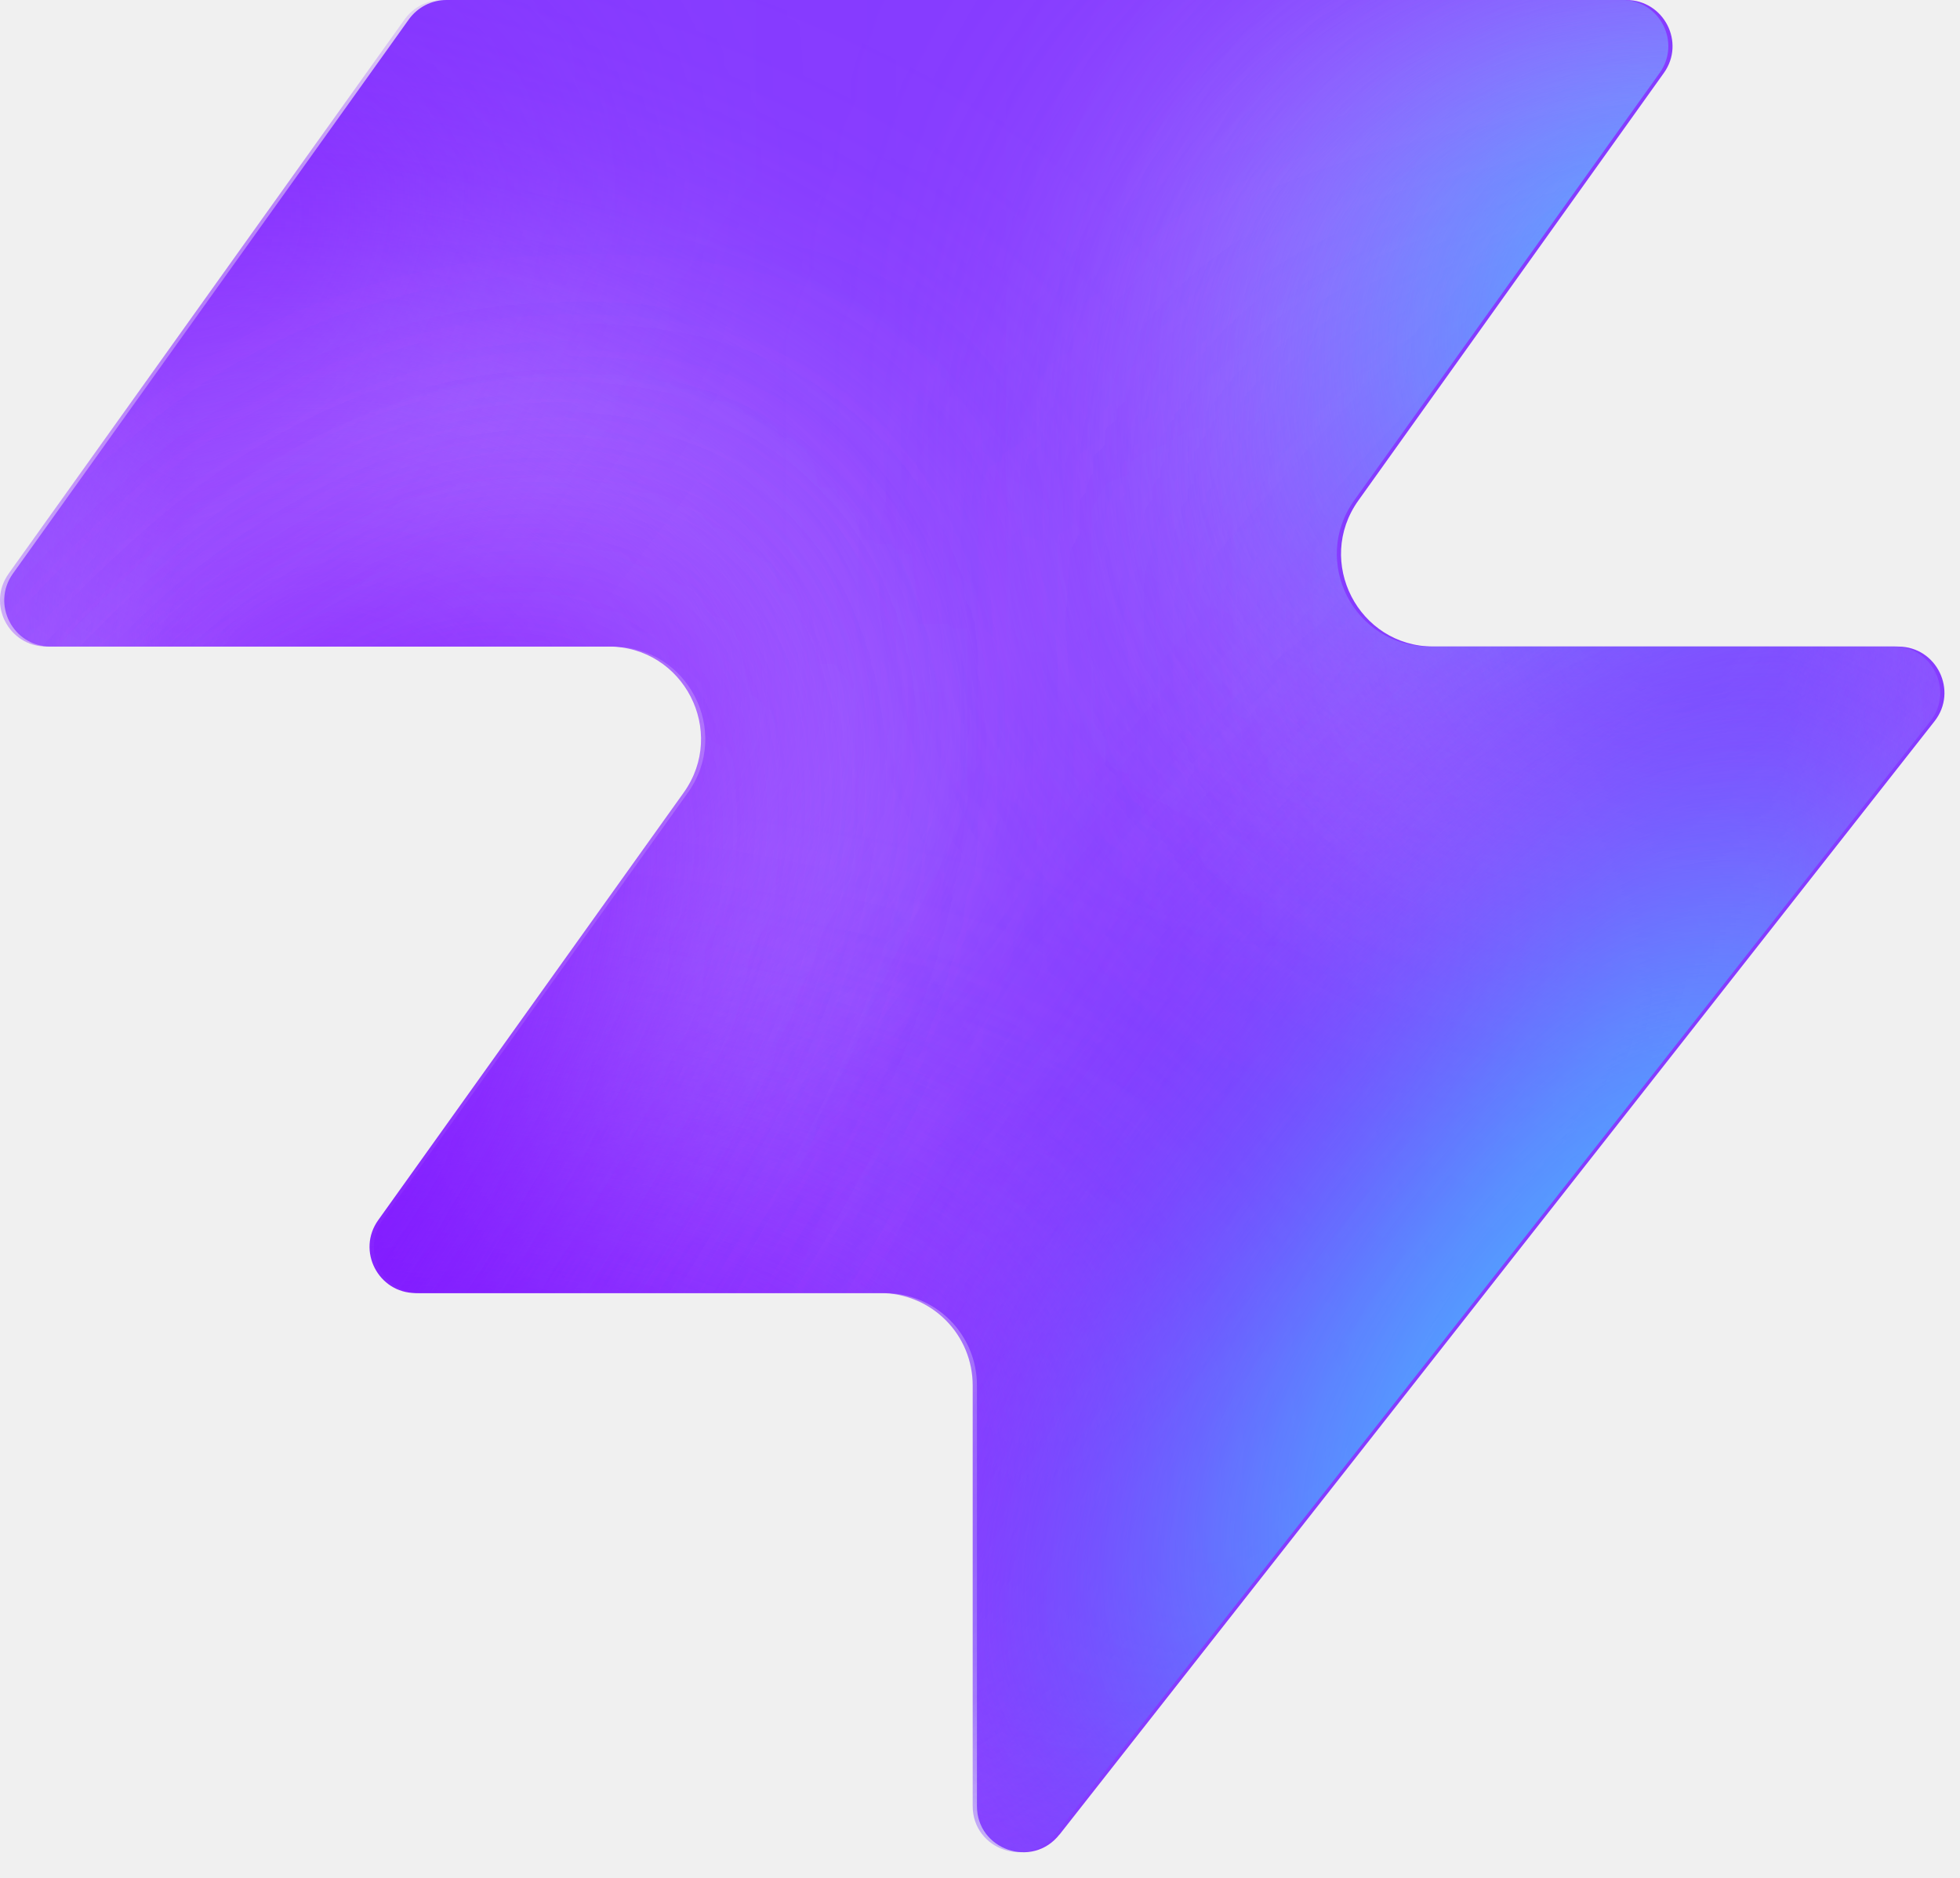
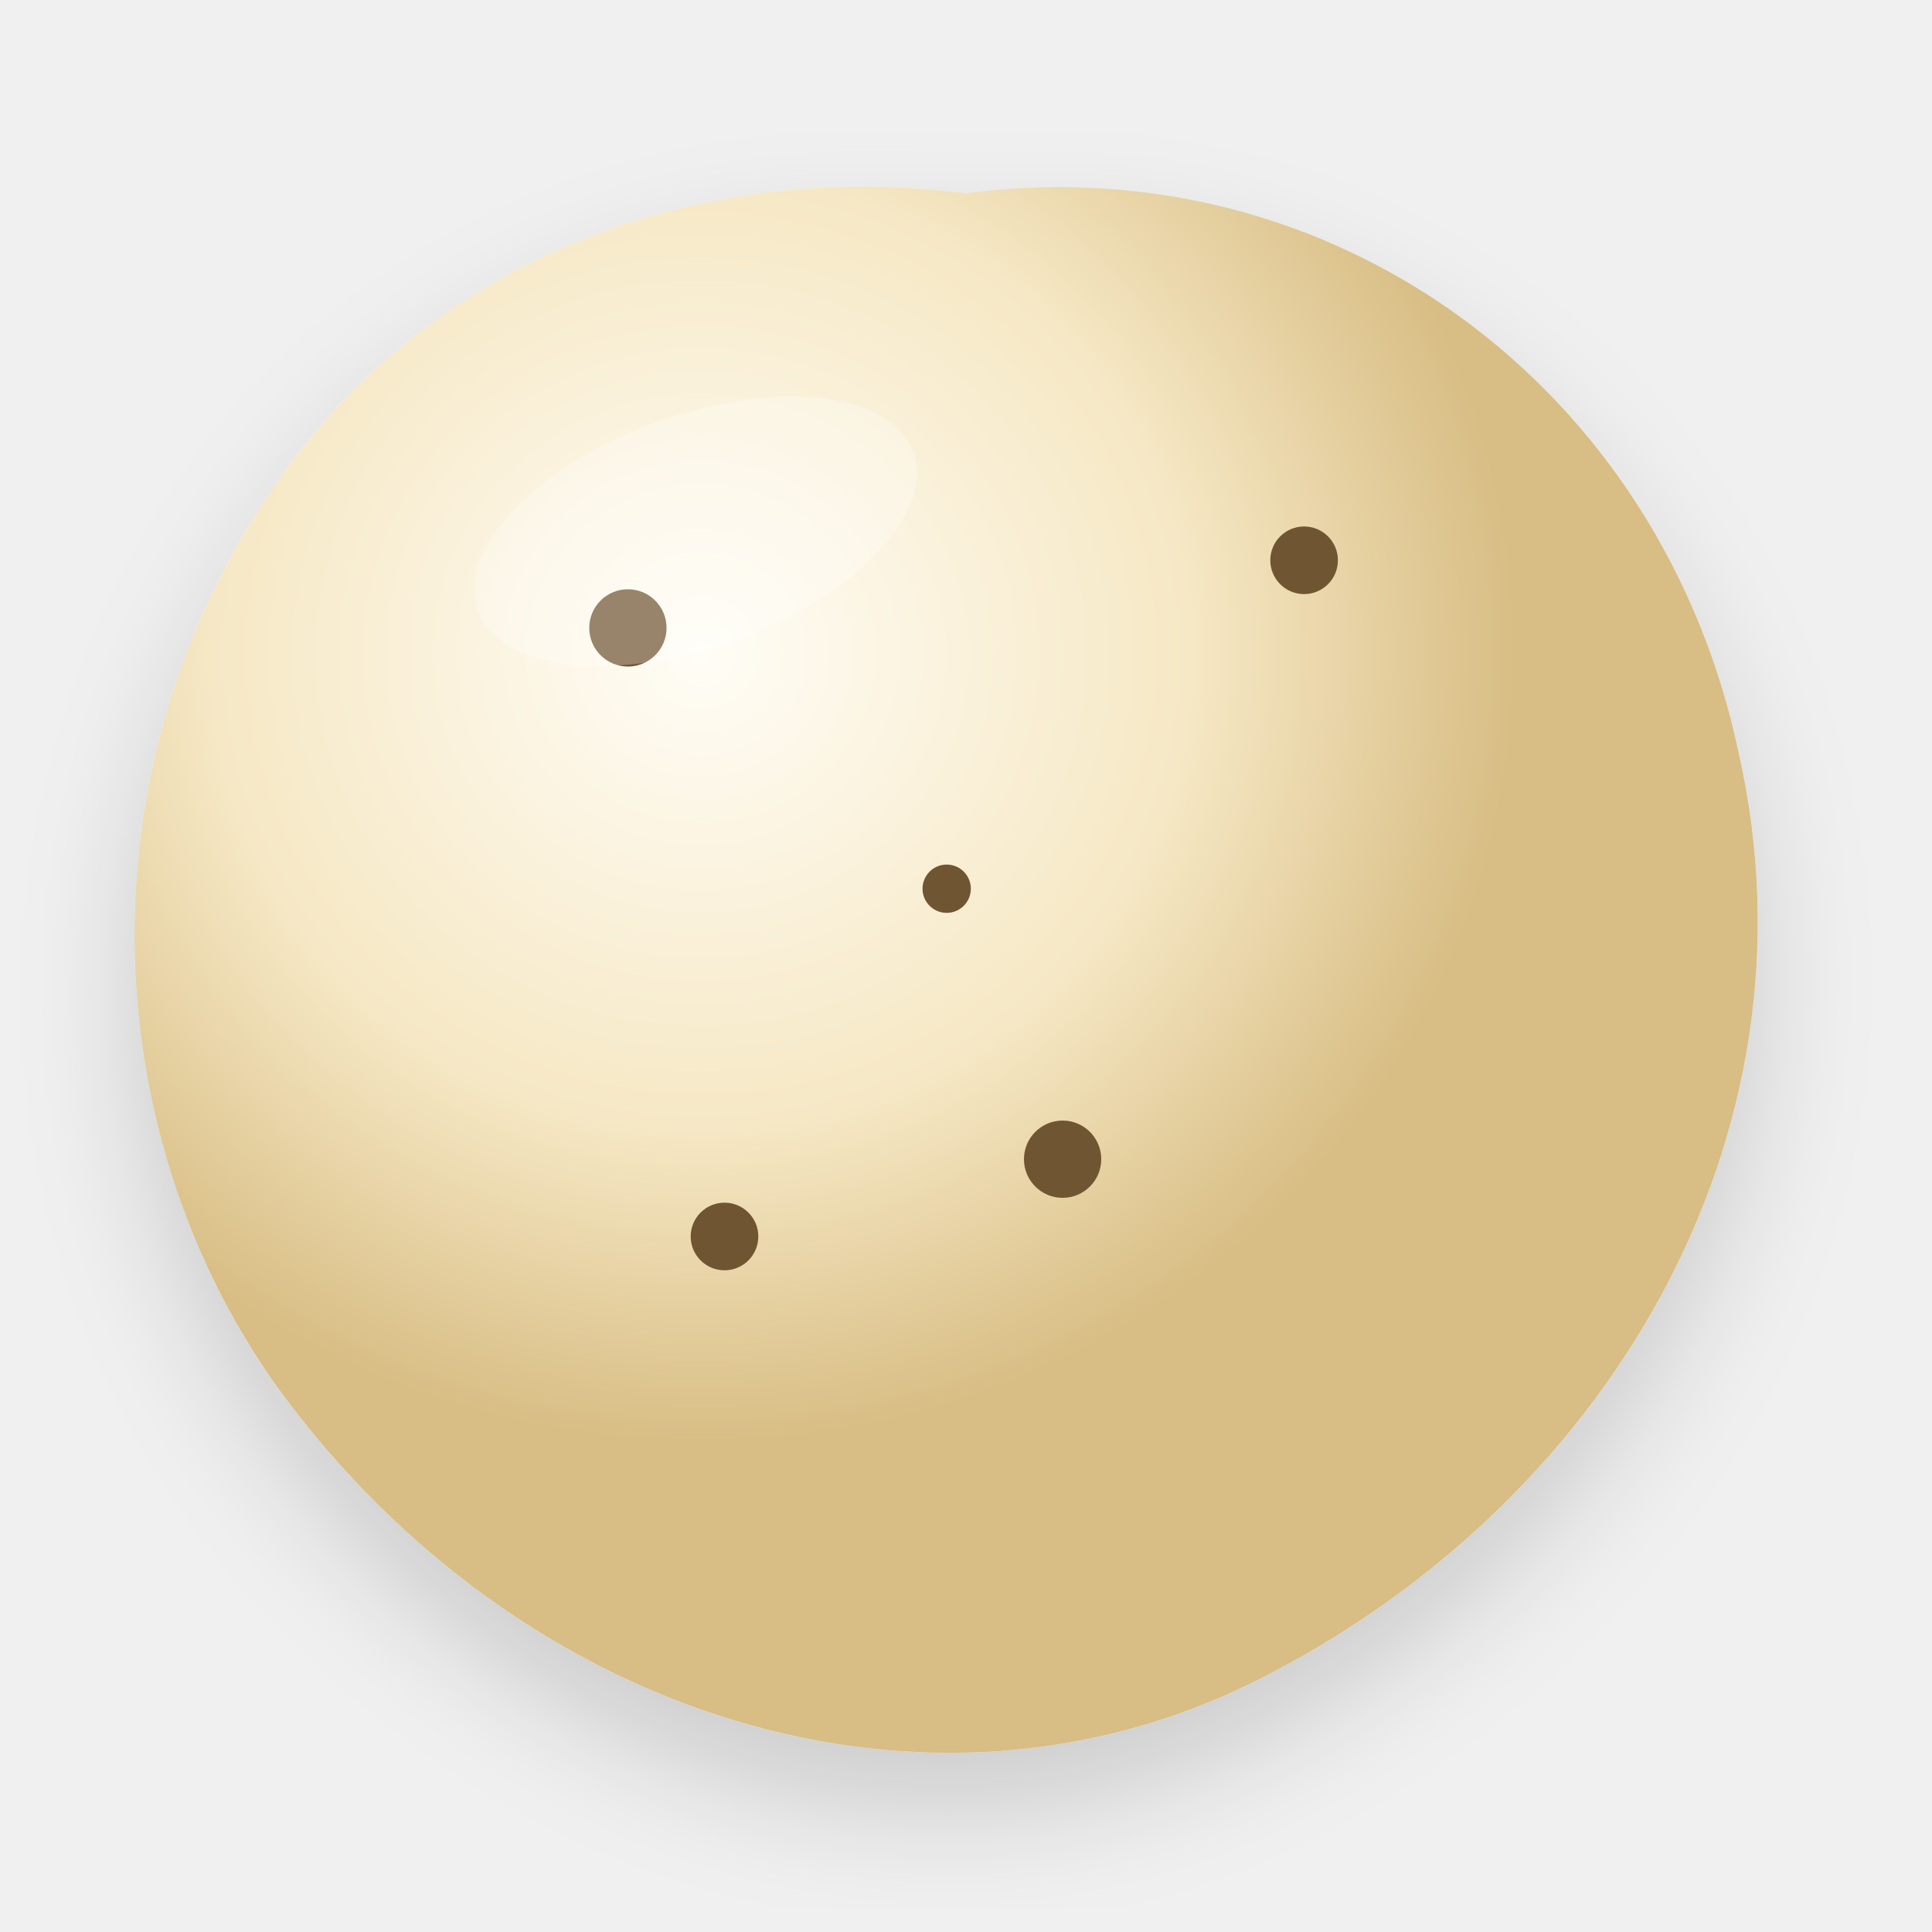
- <svg xmlns="http://www.w3.org/2000/svg" width="48" height="46" fill="none" viewBox="0 0 48 46">
-   <path fill="#863bff" d="M25.946 44.938c-.664.845-2.021.375-2.021-.698V33.937a2.26 2.26 0 0 0-2.262-2.262H10.287c-.92 0-1.456-1.04-.92-1.788l7.48-10.471c1.07-1.497 0-3.578-1.842-3.578H1.237c-.92 0-1.456-1.04-.92-1.788L10.013.474c.214-.297.556-.474.92-.474h28.894c.92 0 1.456 1.04.92 1.788l-7.48 10.471c-1.07 1.498 0 3.579 1.842 3.579h11.377c.943 0 1.473 1.088.89 1.83L25.947 44.94z" style="fill:#863bff;fill:color(display-p3 .525 .23 1);fill-opacity:1" />
-   <mask id="a" width="48" height="46" x="0" y="0" maskUnits="userSpaceOnUse" style="mask-type:alpha">
-     <path fill="#000" d="M25.842 44.938c-.664.844-2.021.375-2.021-.698V33.937a2.26 2.26 0 0 0-2.262-2.262H10.183c-.92 0-1.456-1.04-.92-1.788l7.48-10.471c1.07-1.498 0-3.579-1.842-3.579H1.133c-.92 0-1.456-1.04-.92-1.787L9.91.473c.214-.297.556-.474.92-.474h28.894c.92 0 1.456 1.04.92 1.788l-7.48 10.471c-1.07 1.498 0 3.578 1.842 3.578h11.377c.943 0 1.473 1.088.89 1.832L25.843 44.94z" style="fill:#000;fill-opacity:1" />
-   </mask>
-   <g mask="url(#a)">
-     <g filter="url(#b)">
-       <ellipse cx="5.508" cy="14.704" fill="#ede6ff" rx="5.508" ry="14.704" style="fill:#ede6ff;fill:color(display-p3 .927 .903 1);fill-opacity:1" transform="matrix(.00324 1 1 -.00324 -4.47 31.516)" />
-     </g>
-     <g filter="url(#c)">
-       <ellipse cx="10.399" cy="29.851" fill="#ede6ff" rx="10.399" ry="29.851" style="fill:#ede6ff;fill:color(display-p3 .927 .903 1);fill-opacity:1" transform="matrix(.00324 1 1 -.00324 -39.328 7.883)" />
-     </g>
-     <g filter="url(#d)">
-       <ellipse cx="5.508" cy="30.487" fill="#7e14ff" rx="5.508" ry="30.487" style="fill:#7e14ff;fill:color(display-p3 .492 .077 1);fill-opacity:1" transform="rotate(89.814 -25.913 -14.639)scale(1 -1)" />
-     </g>
-     <g filter="url(#e)">
-       <ellipse cx="5.508" cy="30.599" fill="#7e14ff" rx="5.508" ry="30.599" style="fill:#7e14ff;fill:color(display-p3 .492 .077 1);fill-opacity:1" transform="rotate(89.814 -32.644 -3.334)scale(1 -1)" />
-     </g>
-     <g filter="url(#f)">
-       <ellipse cx="5.508" cy="30.599" fill="#7e14ff" rx="5.508" ry="30.599" style="fill:#7e14ff;fill:color(display-p3 .492 .077 1);fill-opacity:1" transform="matrix(.00324 1 1 -.00324 -34.34 30.47)" />
-     </g>
-     <g filter="url(#g)">
-       <ellipse cx="14.072" cy="22.078" fill="#ede6ff" rx="14.072" ry="22.078" style="fill:#ede6ff;fill:color(display-p3 .927 .903 1);fill-opacity:1" transform="rotate(93.35 24.506 48.493)scale(-1 1)" />
-     </g>
-     <g filter="url(#h)">
-       <ellipse cx="3.47" cy="21.501" fill="#7e14ff" rx="3.47" ry="21.501" style="fill:#7e14ff;fill:color(display-p3 .492 .077 1);fill-opacity:1" transform="rotate(89.009 28.708 47.59)scale(-1 1)" />
-     </g>
-     <g filter="url(#i)">
-       <ellipse cx="3.47" cy="21.501" fill="#7e14ff" rx="3.47" ry="21.501" style="fill:#7e14ff;fill:color(display-p3 .492 .077 1);fill-opacity:1" transform="rotate(89.009 28.708 47.59)scale(-1 1)" />
-     </g>
-     <g filter="url(#j)">
-       <ellipse cx=".387" cy="8.972" fill="#7e14ff" rx="4.407" ry="29.108" style="fill:#7e14ff;fill:color(display-p3 .492 .077 1);fill-opacity:1" transform="rotate(39.51 .387 8.972)" />
-     </g>
-     <g filter="url(#k)">
-       <ellipse cx="47.523" cy="-6.092" fill="#7e14ff" rx="4.407" ry="29.108" style="fill:#7e14ff;fill:color(display-p3 .492 .077 1);fill-opacity:1" transform="rotate(37.892 47.523 -6.092)" />
-     </g>
-     <g filter="url(#l)">
-       <ellipse cx="41.412" cy="6.333" fill="#47bfff" rx="5.971" ry="9.665" style="fill:#47bfff;fill:color(display-p3 .28 .748 1);fill-opacity:1" transform="rotate(37.892 41.412 6.333)" />
-     </g>
-     <g filter="url(#m)">
-       <ellipse cx="-1.879" cy="38.332" fill="#7e14ff" rx="4.407" ry="29.108" style="fill:#7e14ff;fill:color(display-p3 .492 .077 1);fill-opacity:1" transform="rotate(37.892 -1.88 38.332)" />
-     </g>
-     <g filter="url(#n)">
-       <ellipse cx="-1.879" cy="38.332" fill="#7e14ff" rx="4.407" ry="29.108" style="fill:#7e14ff;fill:color(display-p3 .492 .077 1);fill-opacity:1" transform="rotate(37.892 -1.88 38.332)" />
-     </g>
-     <g filter="url(#o)">
-       <ellipse cx="35.651" cy="29.907" fill="#7e14ff" rx="4.407" ry="29.108" style="fill:#7e14ff;fill:color(display-p3 .492 .077 1);fill-opacity:1" transform="rotate(37.892 35.651 29.907)" />
-     </g>
-     <g filter="url(#p)">
-       <ellipse cx="38.418" cy="32.4" fill="#47bfff" rx="5.971" ry="15.297" style="fill:#47bfff;fill:color(display-p3 .28 .748 1);fill-opacity:1" transform="rotate(37.892 38.418 32.4)" />
-     </g>
-   </g>
+ <svg xmlns="http://www.w3.org/2000/svg" viewBox="0 0 200 200">
  <defs>
-     <filter id="b" width="60.045" height="41.654" x="-19.77" y="16.149" color-interpolation-filters="sRGB" filterUnits="userSpaceOnUse">
-       <feFlood flood-opacity="0" result="BackgroundImageFix" />
-       <feBlend in="SourceGraphic" in2="BackgroundImageFix" result="shape" />
-       <feGaussianBlur result="effect1_foregroundBlur_2002_17158" stdDeviation="7.659" />
-     </filter>
-     <filter id="c" width="90.34" height="51.437" x="-54.613" y="-7.533" color-interpolation-filters="sRGB" filterUnits="userSpaceOnUse">
-       <feFlood flood-opacity="0" result="BackgroundImageFix" />
-       <feBlend in="SourceGraphic" in2="BackgroundImageFix" result="shape" />
-       <feGaussianBlur result="effect1_foregroundBlur_2002_17158" stdDeviation="7.659" />
-     </filter>
-     <filter id="d" width="79.355" height="29.4" x="-49.64" y="2.03" color-interpolation-filters="sRGB" filterUnits="userSpaceOnUse">
-       <feFlood flood-opacity="0" result="BackgroundImageFix" />
-       <feBlend in="SourceGraphic" in2="BackgroundImageFix" result="shape" />
-       <feGaussianBlur result="effect1_foregroundBlur_2002_17158" stdDeviation="4.596" />
-     </filter>
-     <filter id="e" width="79.579" height="29.4" x="-45.045" y="20.029" color-interpolation-filters="sRGB" filterUnits="userSpaceOnUse">
-       <feFlood flood-opacity="0" result="BackgroundImageFix" />
-       <feBlend in="SourceGraphic" in2="BackgroundImageFix" result="shape" />
-       <feGaussianBlur result="effect1_foregroundBlur_2002_17158" stdDeviation="4.596" />
-     </filter>
-     <filter id="f" width="79.579" height="29.4" x="-43.513" y="21.178" color-interpolation-filters="sRGB" filterUnits="userSpaceOnUse">
-       <feFlood flood-opacity="0" result="BackgroundImageFix" />
-       <feBlend in="SourceGraphic" in2="BackgroundImageFix" result="shape" />
-       <feGaussianBlur result="effect1_foregroundBlur_2002_17158" stdDeviation="4.596" />
-     </filter>
-     <filter id="g" width="74.749" height="58.852" x="15.756" y="-17.901" color-interpolation-filters="sRGB" filterUnits="userSpaceOnUse">
-       <feFlood flood-opacity="0" result="BackgroundImageFix" />
-       <feBlend in="SourceGraphic" in2="BackgroundImageFix" result="shape" />
-       <feGaussianBlur result="effect1_foregroundBlur_2002_17158" stdDeviation="7.659" />
-     </filter>
-     <filter id="h" width="61.377" height="25.362" x="23.548" y="2.284" color-interpolation-filters="sRGB" filterUnits="userSpaceOnUse">
-       <feFlood flood-opacity="0" result="BackgroundImageFix" />
-       <feBlend in="SourceGraphic" in2="BackgroundImageFix" result="shape" />
-       <feGaussianBlur result="effect1_foregroundBlur_2002_17158" stdDeviation="4.596" />
-     </filter>
-     <filter id="i" width="61.377" height="25.362" x="23.548" y="2.284" color-interpolation-filters="sRGB" filterUnits="userSpaceOnUse">
-       <feFlood flood-opacity="0" result="BackgroundImageFix" />
-       <feBlend in="SourceGraphic" in2="BackgroundImageFix" result="shape" />
-       <feGaussianBlur result="effect1_foregroundBlur_2002_17158" stdDeviation="4.596" />
-     </filter>
-     <filter id="j" width="56.045" height="63.649" x="-27.636" y="-22.853" color-interpolation-filters="sRGB" filterUnits="userSpaceOnUse">
-       <feFlood flood-opacity="0" result="BackgroundImageFix" />
-       <feBlend in="SourceGraphic" in2="BackgroundImageFix" result="shape" />
-       <feGaussianBlur result="effect1_foregroundBlur_2002_17158" stdDeviation="4.596" />
-     </filter>
-     <filter id="k" width="54.814" height="64.646" x="20.116" y="-38.415" color-interpolation-filters="sRGB" filterUnits="userSpaceOnUse">
-       <feFlood flood-opacity="0" result="BackgroundImageFix" />
-       <feBlend in="SourceGraphic" in2="BackgroundImageFix" result="shape" />
-       <feGaussianBlur result="effect1_foregroundBlur_2002_17158" stdDeviation="4.596" />
-     </filter>
-     <filter id="l" width="33.541" height="35.313" x="24.641" y="-11.323" color-interpolation-filters="sRGB" filterUnits="userSpaceOnUse">
-       <feFlood flood-opacity="0" result="BackgroundImageFix" />
-       <feBlend in="SourceGraphic" in2="BackgroundImageFix" result="shape" />
-       <feGaussianBlur result="effect1_foregroundBlur_2002_17158" stdDeviation="4.596" />
-     </filter>
-     <filter id="m" width="54.814" height="64.646" x="-29.286" y="6.009" color-interpolation-filters="sRGB" filterUnits="userSpaceOnUse">
-       <feFlood flood-opacity="0" result="BackgroundImageFix" />
-       <feBlend in="SourceGraphic" in2="BackgroundImageFix" result="shape" />
-       <feGaussianBlur result="effect1_foregroundBlur_2002_17158" stdDeviation="4.596" />
-     </filter>
-     <filter id="n" width="54.814" height="64.646" x="-29.286" y="6.009" color-interpolation-filters="sRGB" filterUnits="userSpaceOnUse">
-       <feFlood flood-opacity="0" result="BackgroundImageFix" />
-       <feBlend in="SourceGraphic" in2="BackgroundImageFix" result="shape" />
-       <feGaussianBlur result="effect1_foregroundBlur_2002_17158" stdDeviation="4.596" />
-     </filter>
-     <filter id="o" width="54.814" height="64.646" x="8.244" y="-2.416" color-interpolation-filters="sRGB" filterUnits="userSpaceOnUse">
-       <feFlood flood-opacity="0" result="BackgroundImageFix" />
-       <feBlend in="SourceGraphic" in2="BackgroundImageFix" result="shape" />
-       <feGaussianBlur result="effect1_foregroundBlur_2002_17158" stdDeviation="4.596" />
-     </filter>
-     <filter id="p" width="39.409" height="43.623" x="18.713" y="10.588" color-interpolation-filters="sRGB" filterUnits="userSpaceOnUse">
-       <feFlood flood-opacity="0" result="BackgroundImageFix" />
-       <feBlend in="SourceGraphic" in2="BackgroundImageFix" result="shape" />
-       <feGaussianBlur result="effect1_foregroundBlur_2002_17158" stdDeviation="4.596" />
+     <radialGradient id="makhana" cx="35%" cy="30%">
+       <stop offset="0%" stop-color="#FFFDF6" />
+       <stop offset="60%" stop-color="#F6E8C5" />
+       <stop offset="100%" stop-color="#D8BD84" />
+     </radialGradient>
+     <filter id="shadow">
+       <feDropShadow dx="0" dy="6" stdDeviation="6" flood-opacity="0.15" />
    </filter>
  </defs>
+   <g filter="url(#shadow)">
+     <path d="M100 20          C138 15 172 40 180 78          C189 118 166 156 130 174          C96 191 54 178 29 144          C8 115 8 72 35 42          C52 24 76 17 100 20Z" fill="url(#makhana)" />
+     <circle cx="65" cy="65" r="4" fill="#6F5430" />
+     <circle cx="135" cy="58" r="3.5" fill="#6F5430" />
+     <circle cx="110" cy="120" r="4" fill="#6F5430" />
+     <circle cx="75" cy="128" r="3.5" fill="#6F5430" />
+     <circle cx="98" cy="92" r="2.5" fill="#6F5430" />
+     <ellipse cx="72" cy="55" rx="24" ry="12" fill="white" opacity="0.28" transform="rotate(-20 72 55)" />
+   </g>
</svg>
